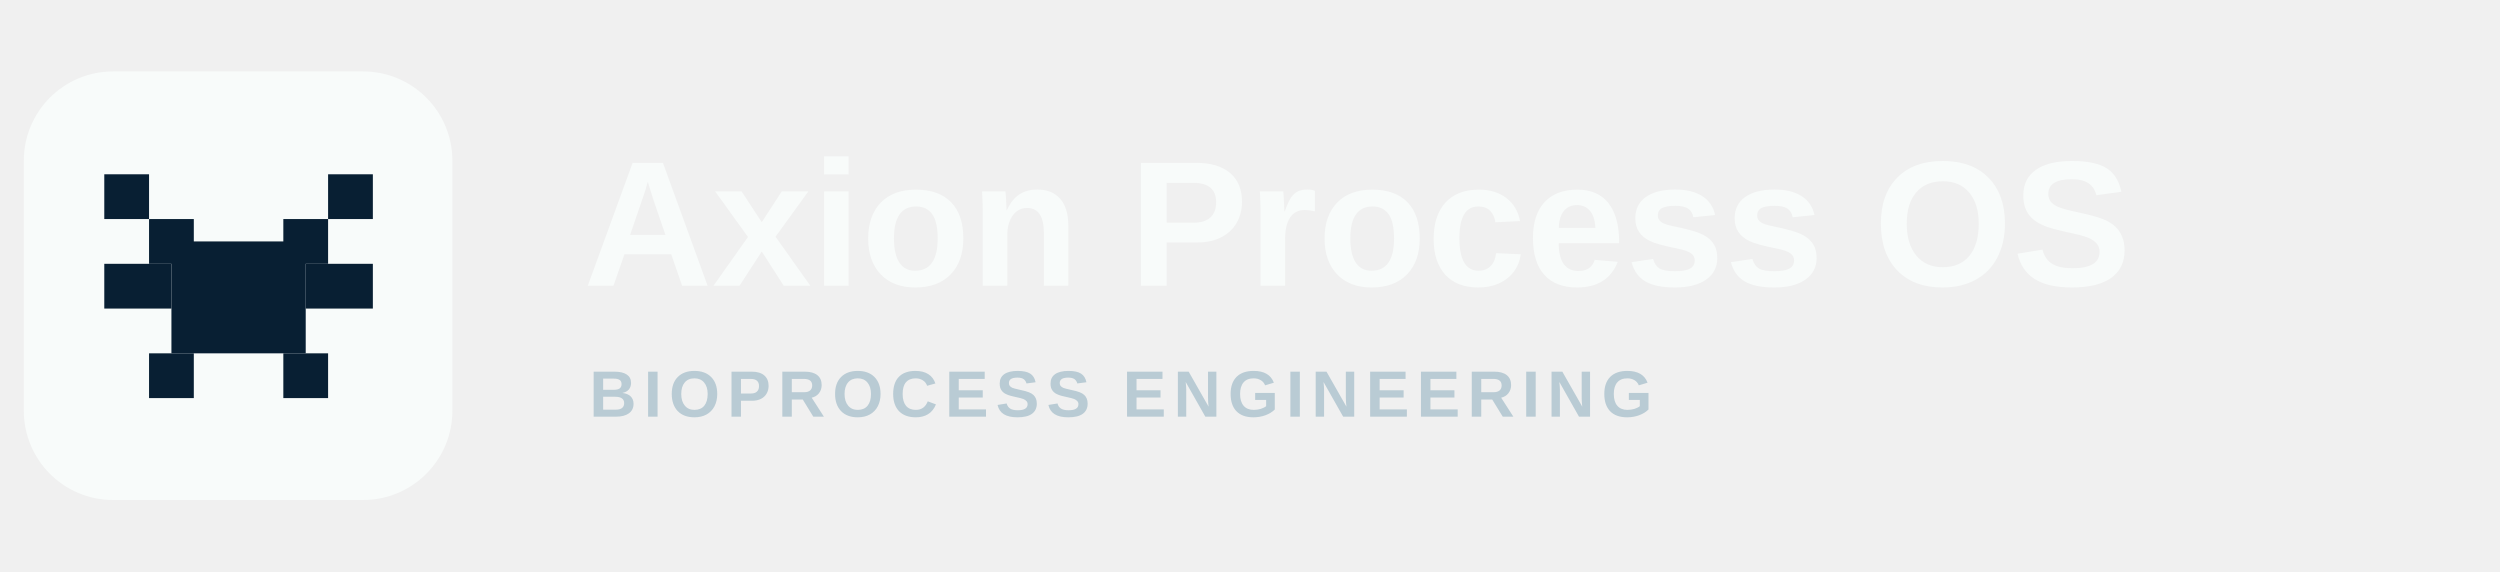
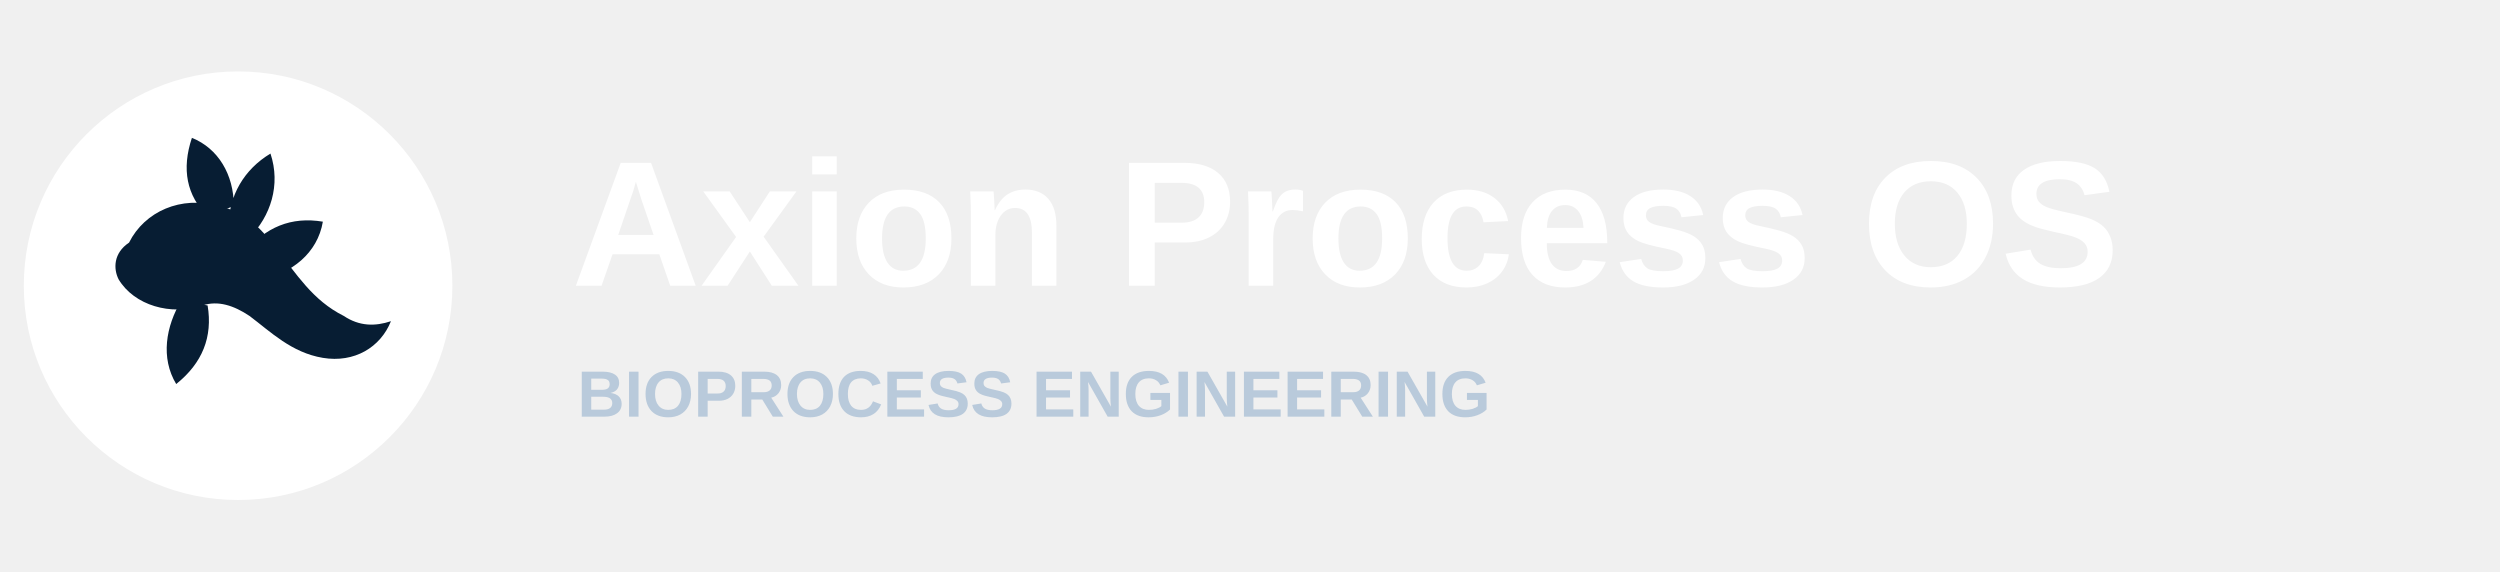
<svg xmlns="http://www.w3.org/2000/svg" viewBox="0 0 420 96" role="img" aria-label="Axion Process OS white horizontal logo">
-   <rect x="4" y="12" width="72" height="72" rx="15" fill="#f8fbfa" />
-   <g transform="translate(10 18) scale(.94)" fill="#081f33">
-     <rect x="20" y="24" width="24" height="20" />
-     <rect x="8" y="28" width="12" height="8" />
-     <rect x="44" y="28" width="12" height="8" />
-     <rect x="8" y="12" width="8" height="8" />
-     <rect x="16" y="20" width="8" height="8" />
-     <rect x="48" y="12" width="8" height="8" />
-     <rect x="40" y="20" width="8" height="8" />
-     <rect x="16" y="44" width="8" height="8" />
-     <rect x="40" y="44" width="8" height="8" />
+   <circle cx="40" cy="48" r="36" fill="#fff" />
+   <g fill="#071d33" transform="translate(12 17) scale(.88)">
+     <path d="M11 27c3-6 10-9 17-7 5 1 8 4 11 8 4 5 7 10 13 13 3 2 6 2 9 1-2 5-7 8-13 7-6-1-10-5-14-8-3-2-6-3-9-2-6 2-13 0-16-5-1-2-1-5 2-7Z" />
+     <path d="M26 22c-4-4-5-9-3-15 5 2 8 7 8 13l-5 2ZM30 24c0-6 3-11 8-14 2 6 0 12-4 16l-4-2ZM33 29c4-5 9-7 15-6-1 6-6 10-12 11l-3-5ZM26 39c1 6-1 11-6 15-3-5-2-11 1-16l5 1Z" />
  </g>
-   <text x="98" y="48" fill="#f8fbfa" font-family="Manrope, Arial, sans-serif" font-size="30" font-weight="700">Axion Process OS</text>
-   <text x="99" y="70" fill="#b9cbd4" font-family="Manrope, Arial, sans-serif" font-size="11" font-weight="600" letter-spacing="1.2">BIOPROCESS ENGINEERING</text>
+   <text x="96" y="48" fill="#fff" font-family="Manrope, Arial, sans-serif" font-size="30" font-weight="700">Axion Process OS</text>
+   <text x="97" y="70" fill="#b9cadb" font-family="Manrope, Arial, sans-serif" font-size="11" font-weight="600">BIOPROCESS ENGINEERING</text>
</svg>
